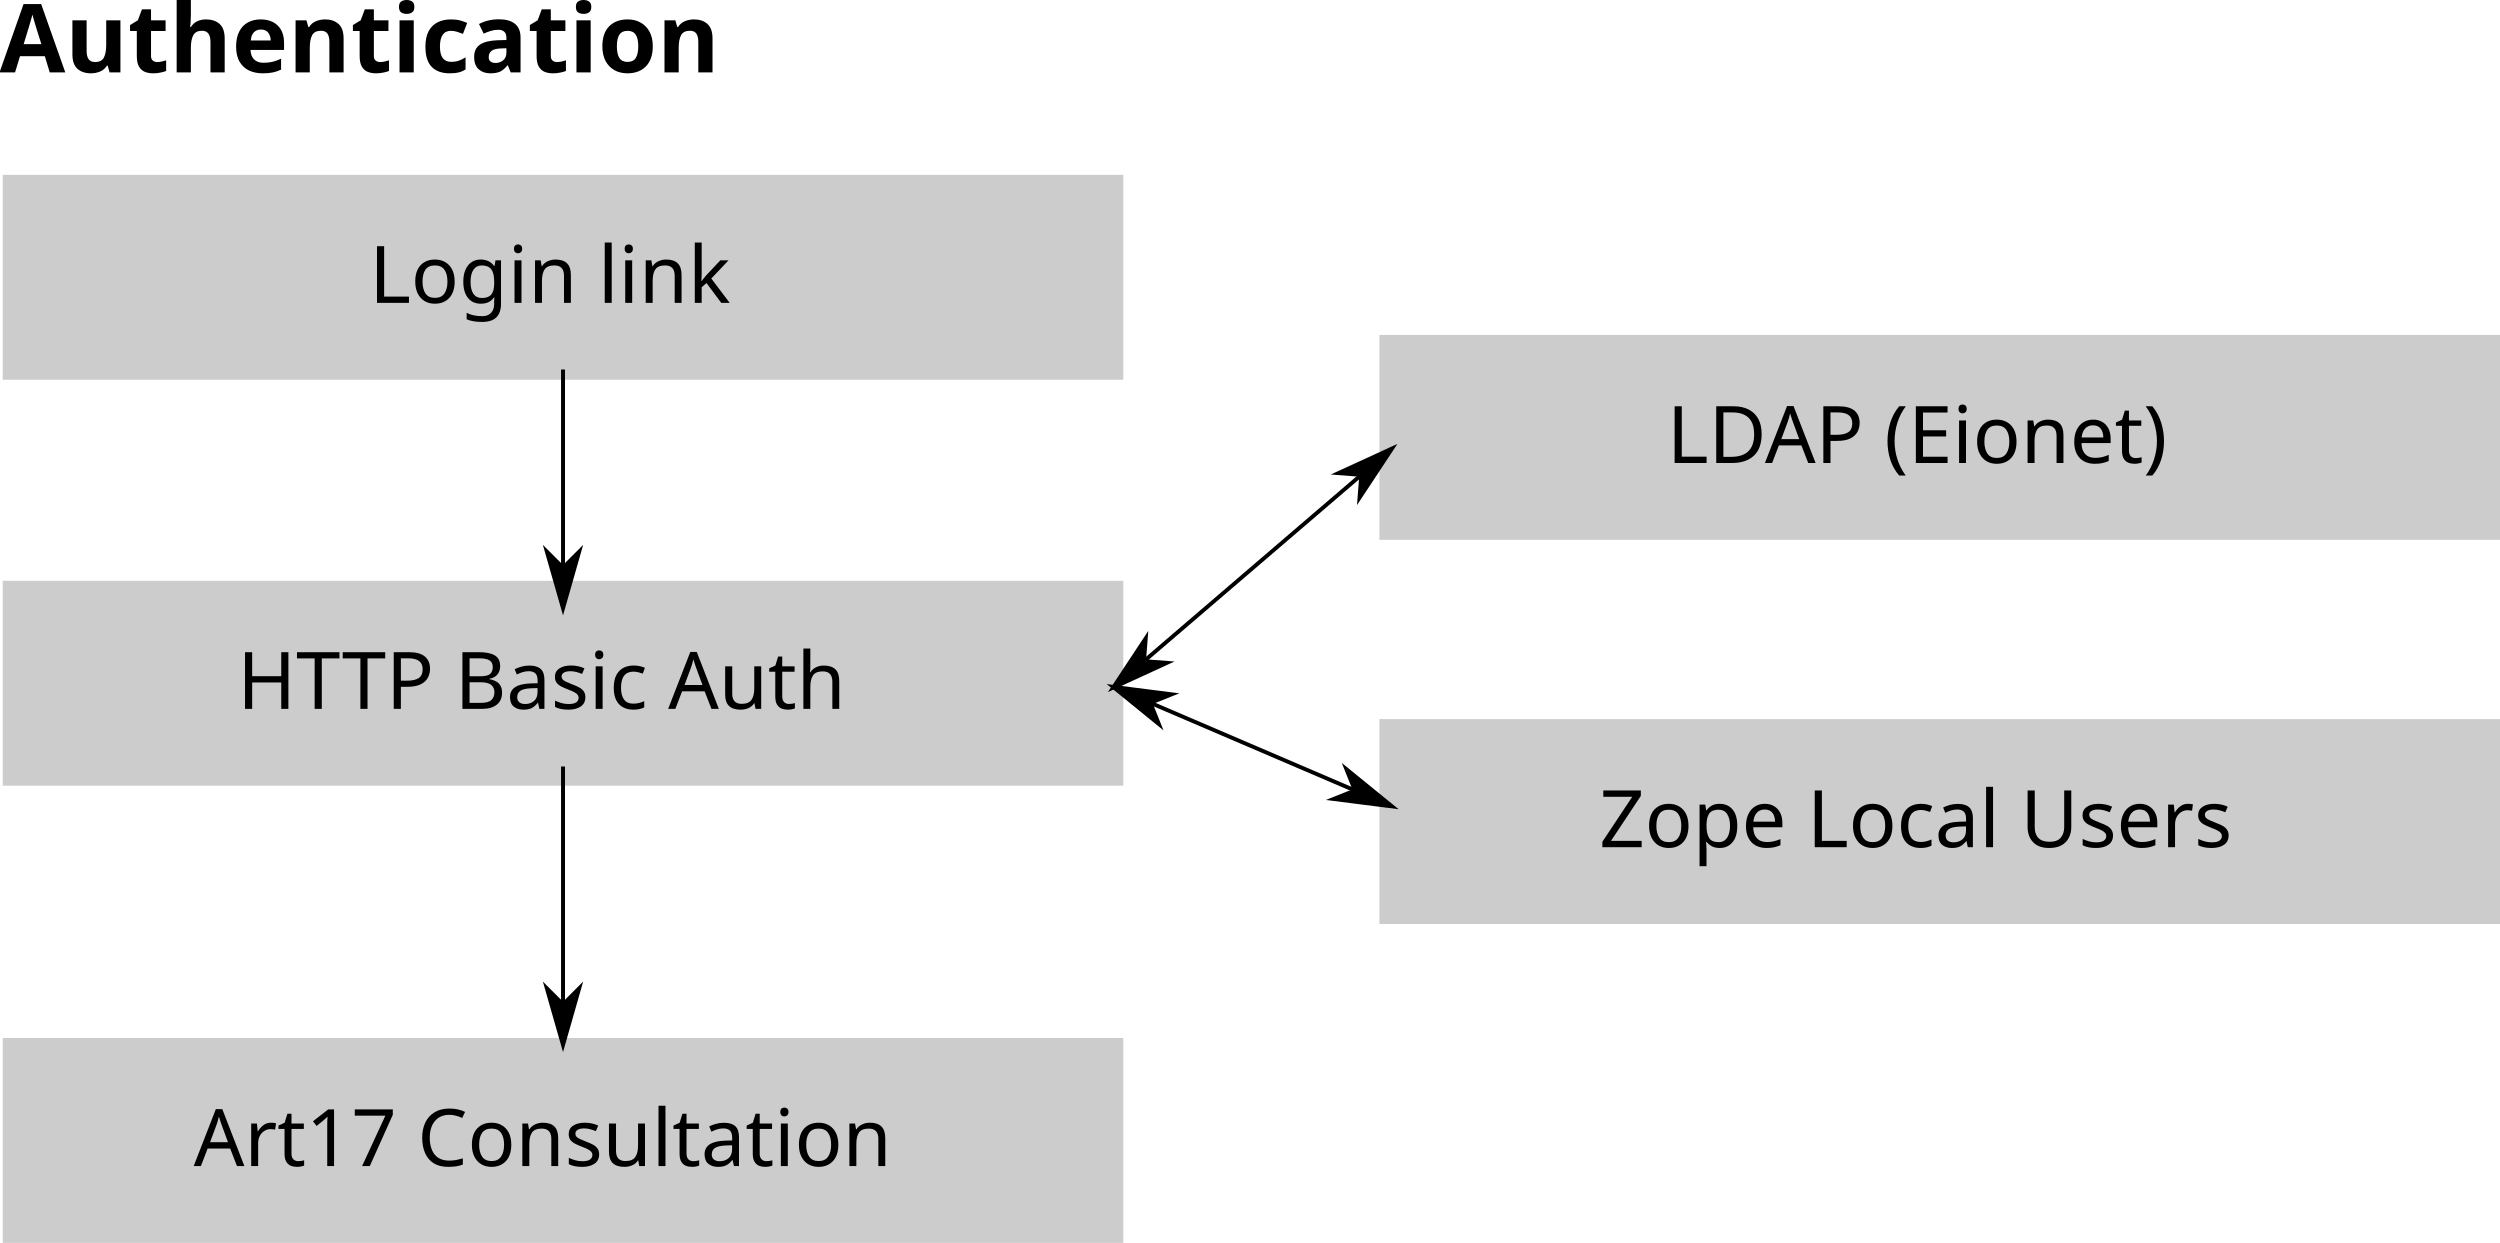
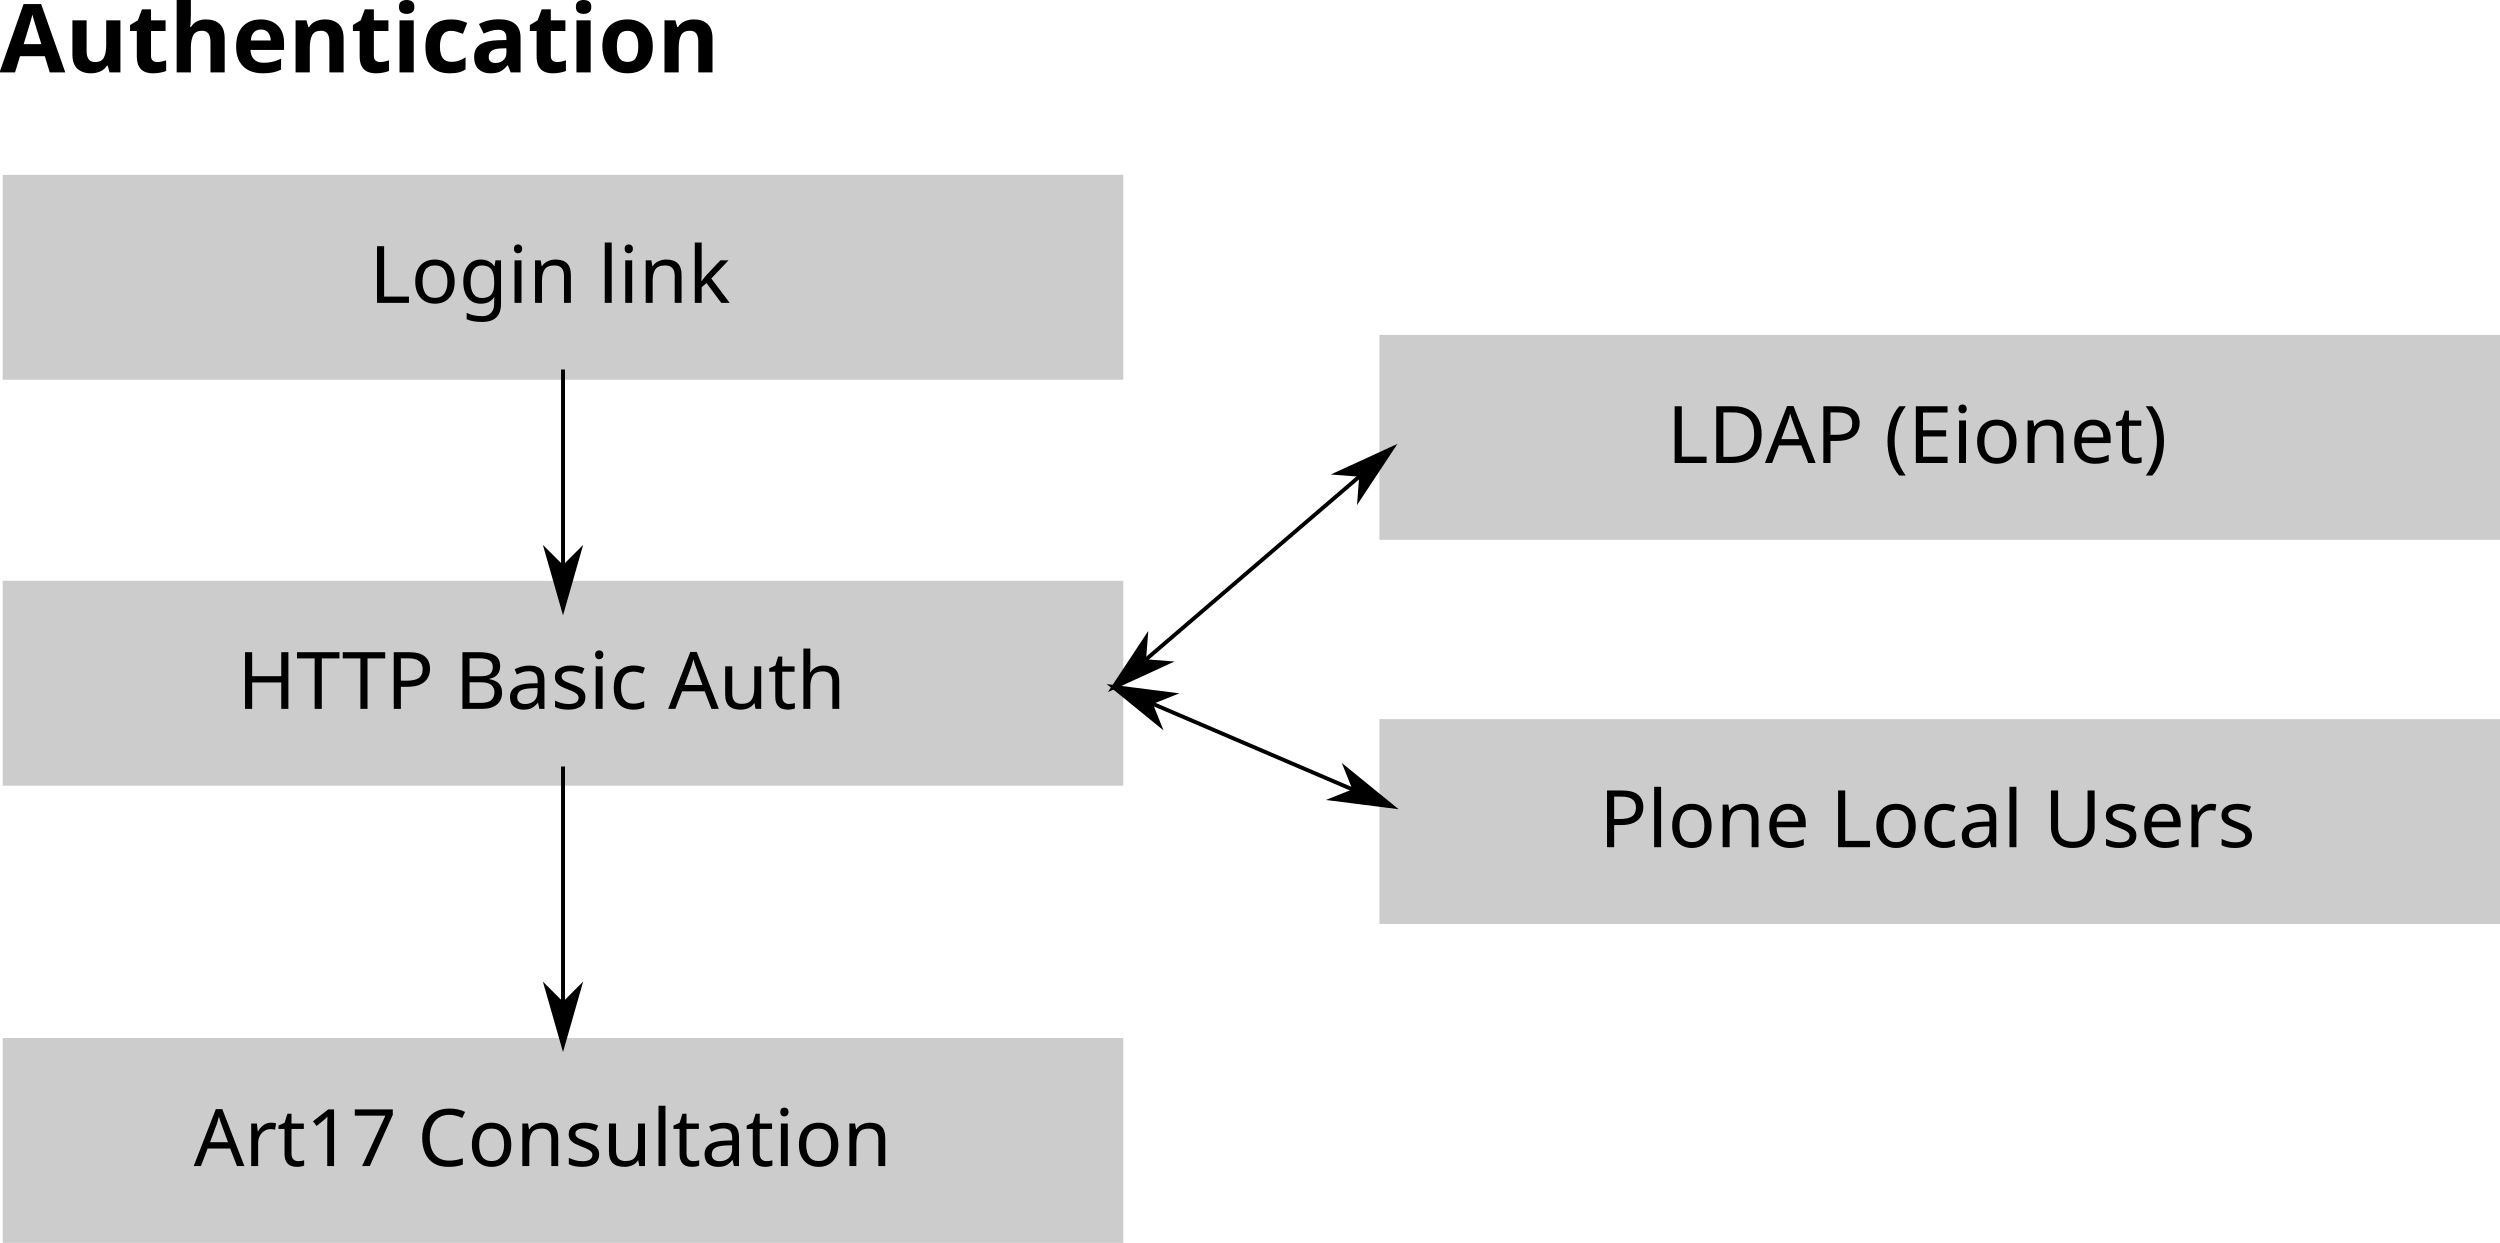
<svg xmlns="http://www.w3.org/2000/svg" width="629.722" height="313.073" id="svg2" version="1.1">
  <defs id="defs4">
    <marker orient="auto" refY="0" refX="0" id="Arrow1Lend" style="overflow:visible">
      <path id="path3880" d="M 0,0 5,-5 -12.5,0 5,5 0,0 z" style="fill-rule:evenodd;stroke:#000000;stroke-width:1pt;marker-start:none" transform="matrix(-0.8,0,0,-0.8,-10,0)" />
    </marker>
    <marker orient="auto" refY="0" refX="0" id="Arrow1Lstart" style="overflow:visible">
      <path id="path3877" d="M 0,0 5,-5 -12.5,0 5,5 0,0 z" style="fill-rule:evenodd;stroke:#000000;stroke-width:1pt;marker-start:none" transform="matrix(0.8,0,0,0.8,10,0)" />
    </marker>
    <marker orient="auto" refY="0" refX="0" id="Arrow1Lstart-0" style="overflow:visible">
      <path id="path3877-2" d="M 0,0 5,-5 -12.5,0 5,5 0,0 z" style="fill-rule:evenodd;stroke:#000000;stroke-width:1pt;marker-start:none" transform="matrix(0.8,0,0,0.8,10,0)" />
    </marker>
    <marker orient="auto" refY="0" refX="0" id="Arrow1Lend-3" style="overflow:visible">
      <path id="path3880-7" d="M 0,0 5,-5 -12.5,0 5,5 0,0 z" style="fill-rule:evenodd;stroke:#000000;stroke-width:1pt;marker-start:none" transform="matrix(-0.8,0,0,-0.8,-10,0)" />
    </marker>
  </defs>
  <g id="layer1" transform="translate(-19.47203,-29.2891)">
    <text xml:space="preserve" style="font-size:40px;font-style:normal;font-weight:normal;line-height:125%;letter-spacing:0px;word-spacing:0px;fill:#000000;fill-opacity:1;stroke:none;font-family:Sans" x="19.355" y="47.523" id="text2985">
      <tspan id="tspan2987" x="19.355" y="47.523" style="font-size:24px;font-style:normal;font-variant:normal;font-weight:bold;font-stretch:normal;font-family:Sans;-inkscape-font-specification:Helvetica Bold">Authentication</tspan>
    </text>
    <rect id="rect2989" width="282.258" height="51.613" x="20.161" y="-124.943" style="fill:#cccccc" transform="scale(1,-1)" />
    <text xml:space="preserve" style="font-size:40px;font-style:normal;font-weight:normal;line-height:125%;letter-spacing:0px;word-spacing:0px;fill:#000000;fill-opacity:1;stroke:none;font-family:Sans" x="112.496" y="105.588" id="text2991">
      <tspan id="tspan2993" x="112.496" y="105.588" style="font-size:20px">Login link</tspan>
    </text>
    <rect id="rect2989-7" width="282.258" height="51.613" x="20.161" y="175.588" style="fill:#cccccc" />
    <text xml:space="preserve" style="font-size:40px;font-style:normal;font-weight:normal;line-height:125%;letter-spacing:0px;word-spacing:0px;fill:#000000;fill-opacity:1;stroke:none;font-family:Sans" x="79.254" y="207.846" id="text2991-4">
      <tspan id="tspan2993-4" x="79.254" y="207.846" style="font-size:20px">HTTP Basic Auth</tspan>
    </text>
    <rect id="rect2989-7-8" width="282.258" height="51.613" x="366.935" y="113.653" style="fill:#cccccc" />
    <text xml:space="preserve" style="font-size:40px;font-style:normal;font-weight:normal;line-height:125%;letter-spacing:0px;word-spacing:0px;fill:#000000;fill-opacity:1;stroke:none;font-family:Sans" x="439.354" y="145.911" id="text2991-4-5">
      <tspan id="tspan2993-4-8" x="439.354" y="145.911" style="font-size:20px">LDAP (Eionet)</tspan>
    </text>
    <rect id="rect2989-7-8-2" width="282.258" height="51.613" x="366.935" y="210.427" style="fill:#cccccc" />
    <text xml:space="preserve" style="font-size:40px;font-style:normal;font-weight:normal;line-height:125%;letter-spacing:0px;word-spacing:0px;fill:#000000;fill-opacity:1;stroke:none;font-family:Sans" x="422.327" y="242.685" id="text2991-4-5-7">
-       <tspan id="tspan2993-4-8-1" x="422.327" y="242.685" style="font-size:20px">Zope Local Users</tspan>
+       <tspan id="tspan2993-4-8-1" x="422.327" y="242.685" style="font-size:20px">Plone Local Users</tspan>
    </text>
    <rect id="rect2989-7-0" width="282.258" height="51.613" x="20.161" y="290.749" style="fill:#cccccc" />
    <text xml:space="preserve" style="font-size:40px;font-style:normal;font-weight:normal;line-height:125%;letter-spacing:0px;word-spacing:0px;fill:#000000;fill-opacity:1;stroke:none;font-family:Sans" x="68.263" y="323.007" id="text2991-4-4">
      <tspan id="tspan2993-4-6" x="68.263" y="323.007" style="font-size:20px">Art17 Consultation</tspan>
    </text>
    <path style="fill:none;stroke:#000000;stroke-width:1px;stroke-linecap:butt;stroke-linejoin:miter;stroke-opacity:1;marker-start:url(#Arrow1Lstart);marker-mid:none;marker-end:url(#Arrow1Lend)" d="m 300,202.362 70,-60" id="path3104" />
    <path style="fill:none;stroke:#000000;stroke-width:1px;stroke-linecap:butt;stroke-linejoin:miter;stroke-opacity:1;marker-start:url(#Arrow1Lstart-0);marker-mid:none;marker-end:url(#Arrow1Lend-3)" d="m 300,202.362 70,30" id="path4716" />
    <path style="fill:none;stroke:#000000;stroke-width:1px;stroke-linecap:butt;stroke-linejoin:miter;stroke-opacity:1;marker-end:url(#Arrow1Lend-3)" d="m 161.29,122.362 0,60" id="path5470" />
    <path style="fill:none;stroke:#000000;stroke-width:1px;stroke-linecap:butt;stroke-linejoin:miter;stroke-opacity:1;marker-end:url(#Arrow1Lend-3)" d="m 161.29,222.362 0,70" id="path5660" />
  </g>
</svg>
